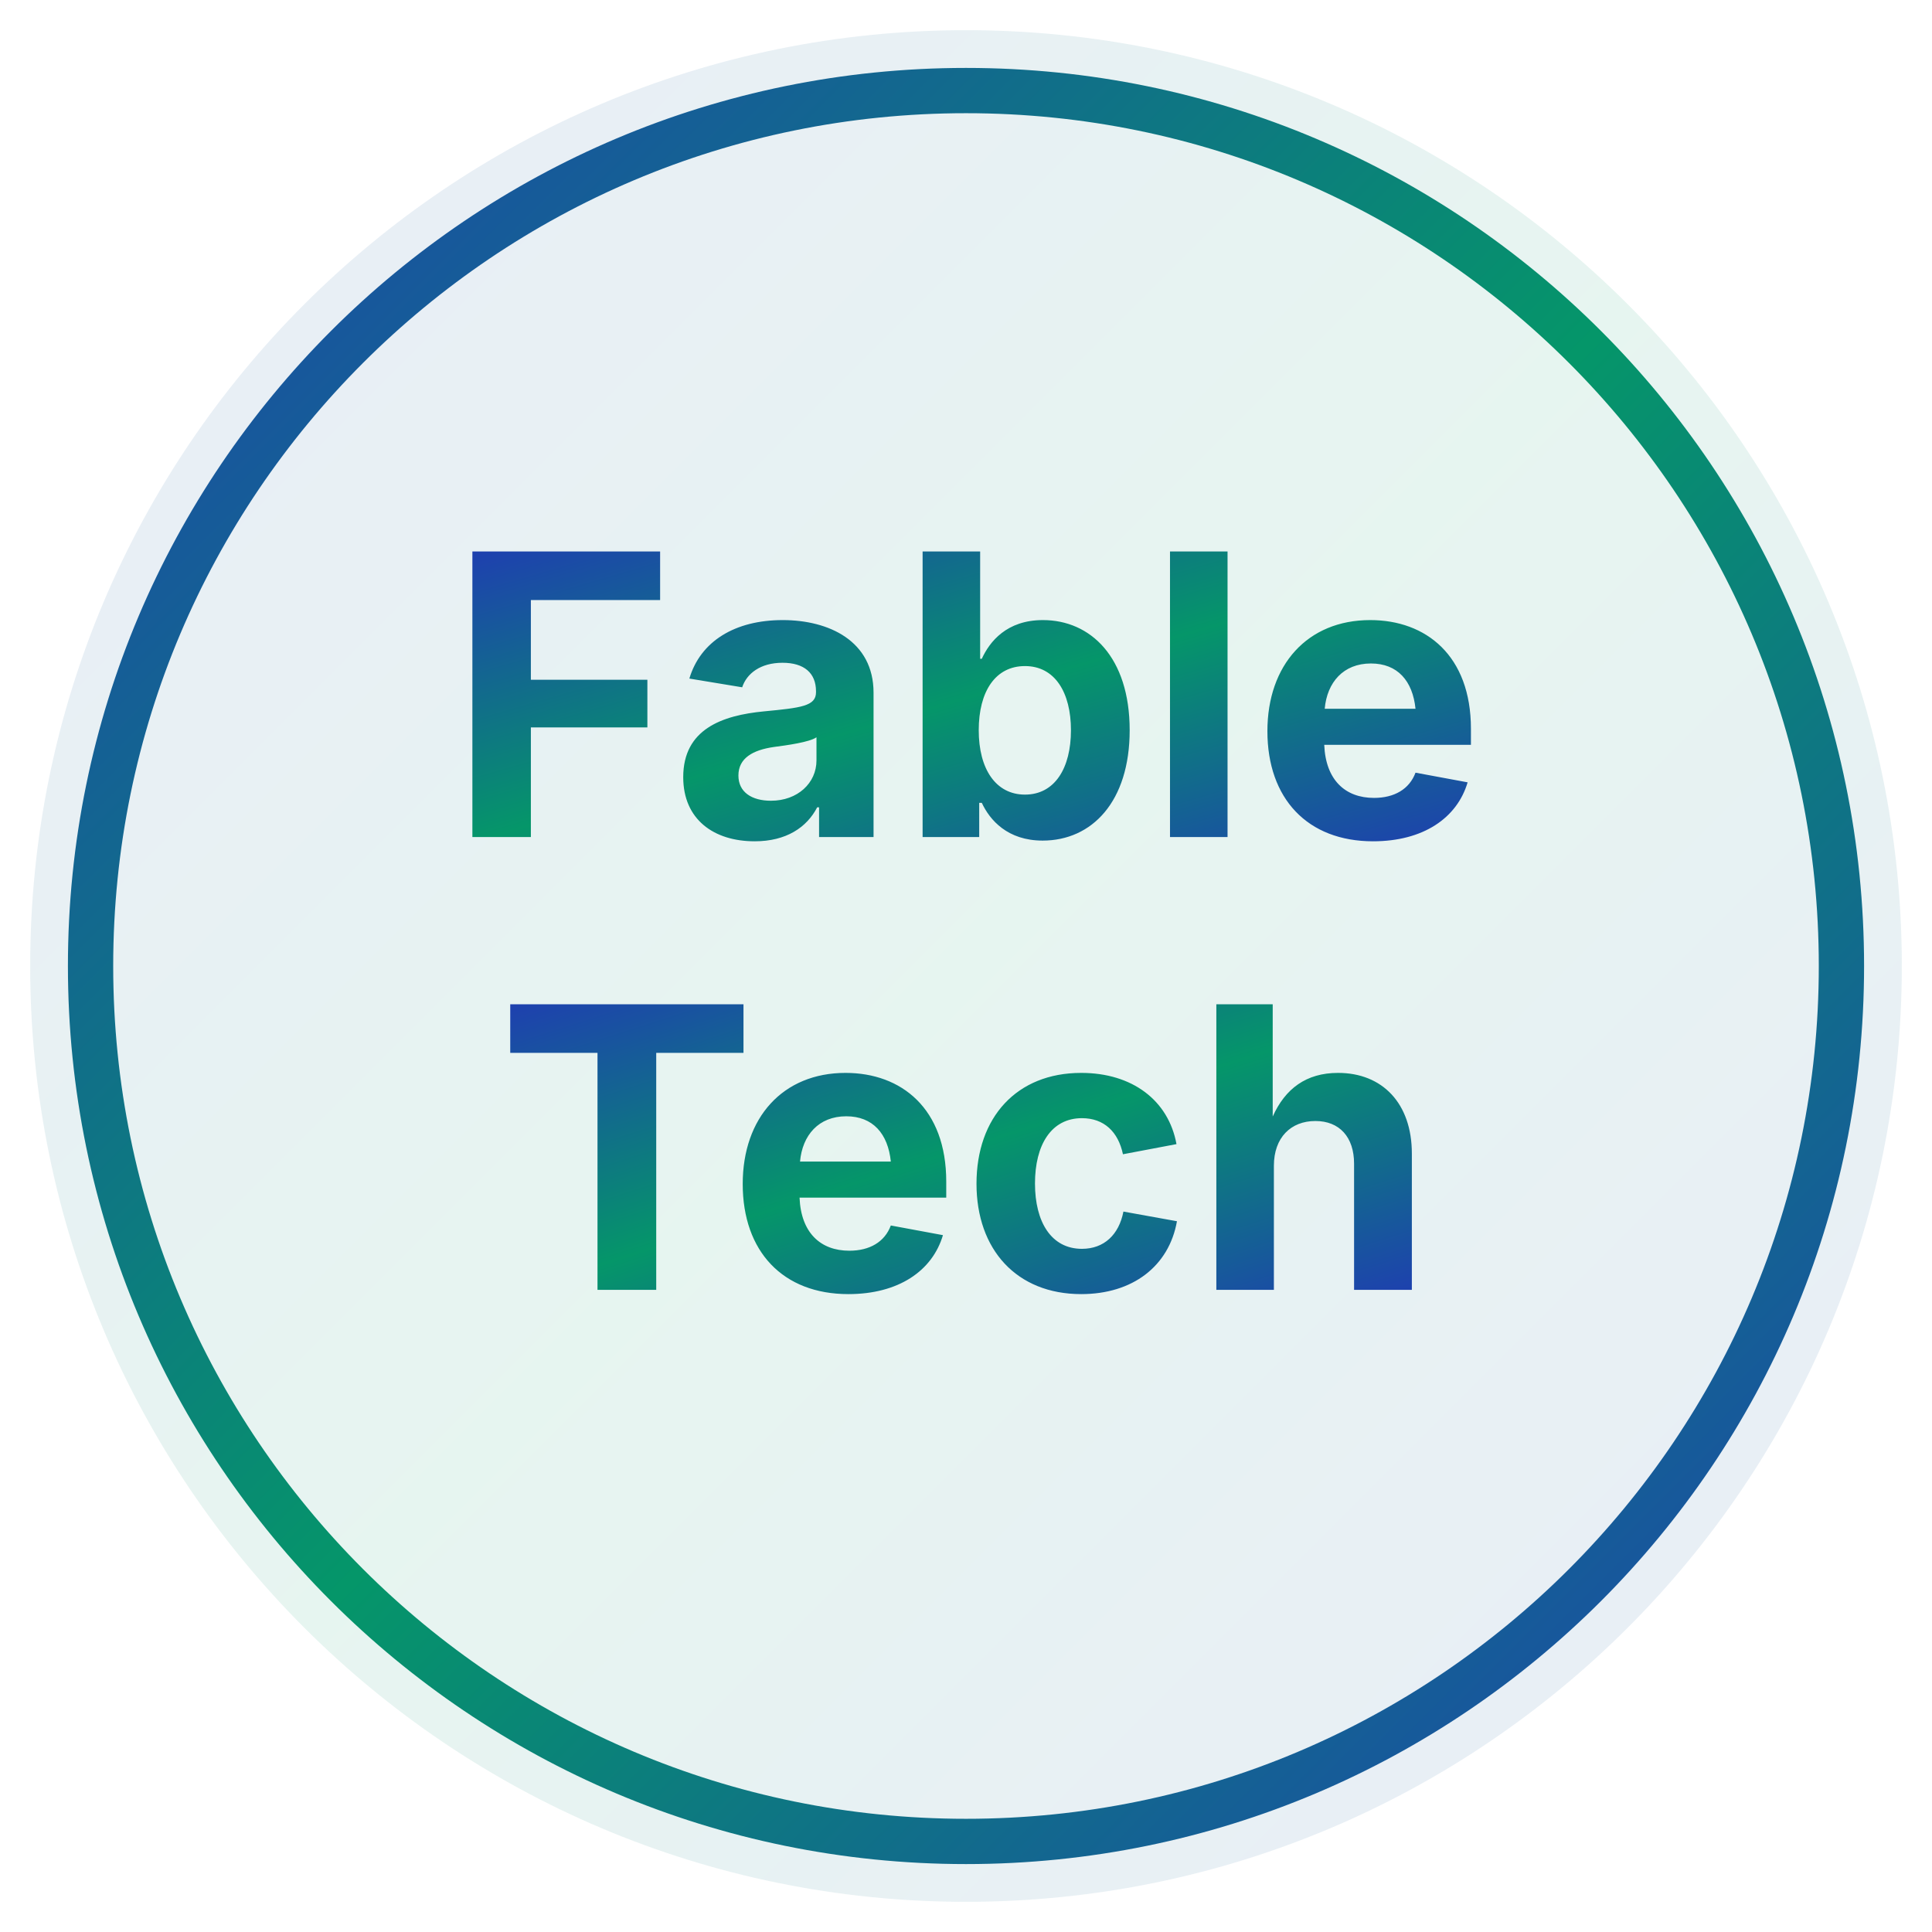
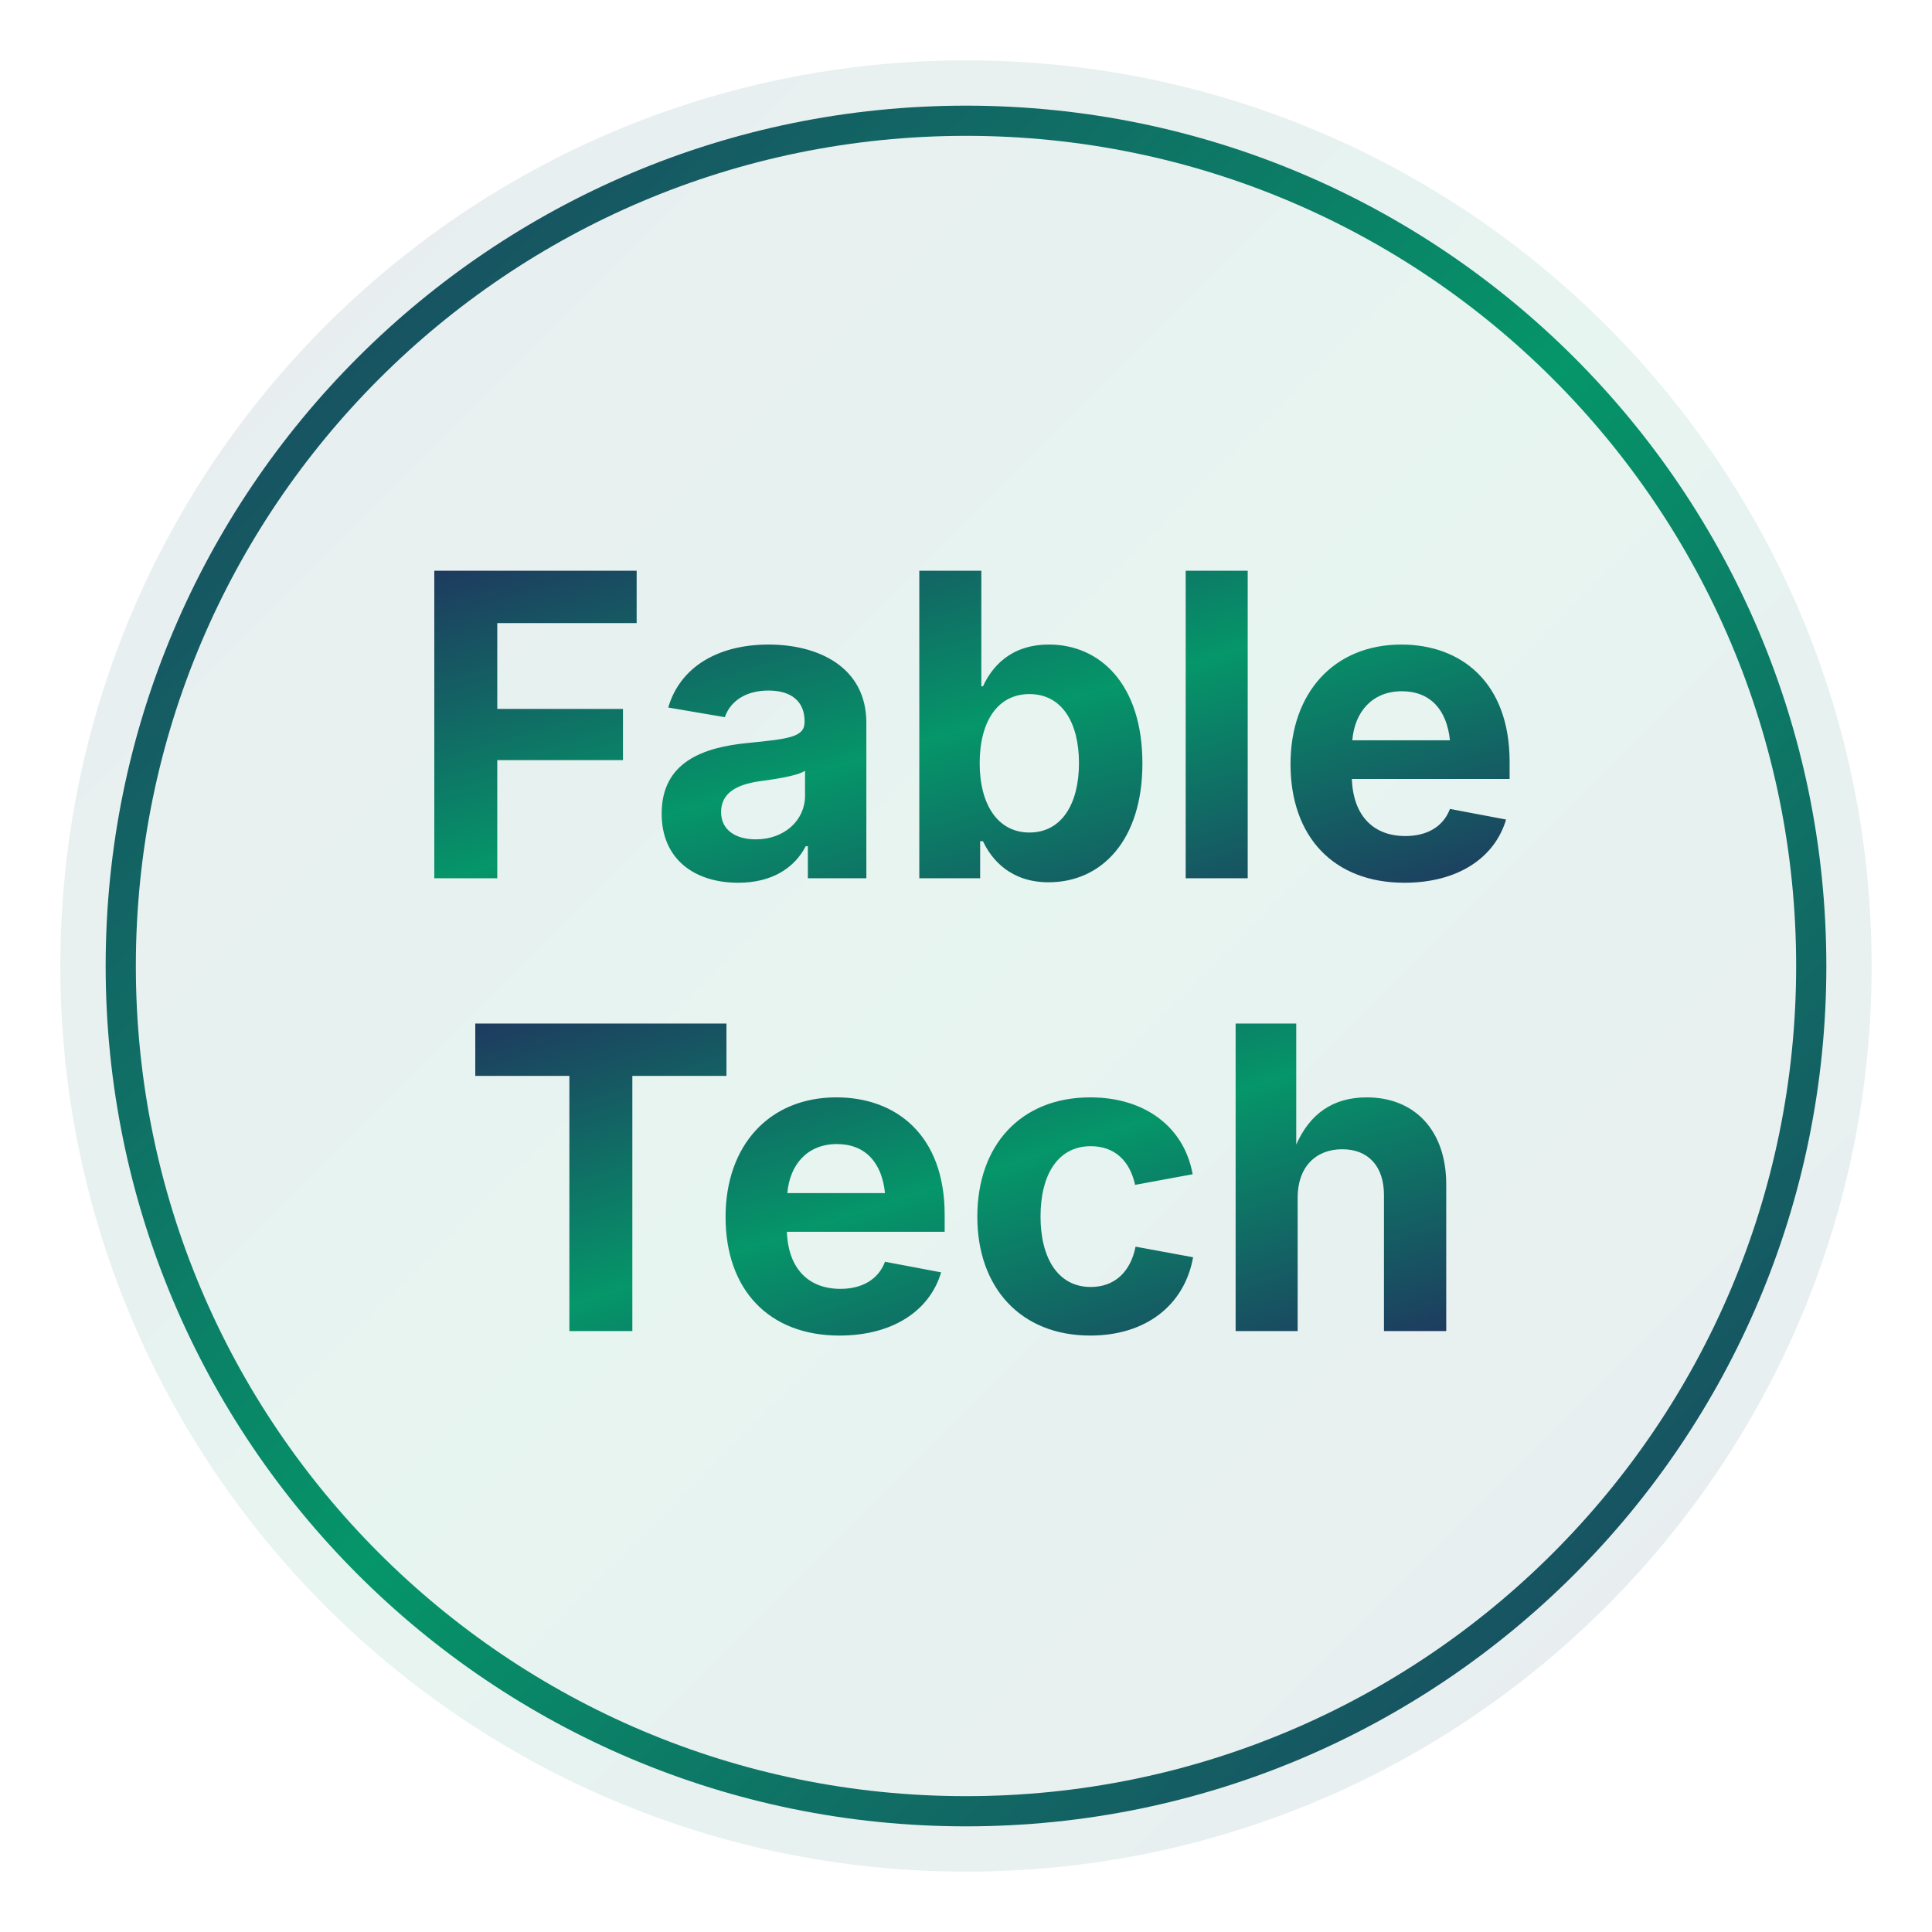
<svg xmlns="http://www.w3.org/2000/svg" viewBox="0 0 128 128">
  <defs>
-     <linearGradient id="faviconGrad" x1="0%" y1="0%" x2="100%" y2="100%">
-       <stop offset="0%" style="stop-color:#1e40af" />
+     <linearGradient id="brandGrad" x1="0%" y1="0%" x2="100%" y2="100%">
+       <stop offset="0%" style="stop-color:#1e3a5f" />
      <stop offset="50%" style="stop-color:#059669" />
-       <stop offset="100%" style="stop-color:#1e40af" />
+       <stop offset="100%" style="stop-color:#1e3a5f" />
    </linearGradient>
  </defs>
-   <circle cx="64" cy="64" r="62" fill="url(#faviconGrad)" opacity="0.1" />
-   <circle cx="64" cy="64" r="58" stroke="url(#faviconGrad)" stroke-width="3" fill="none" />
-   <text x="64" y="46" font-family="Inter, Arial, sans-serif" font-size="26" font-weight="700" text-anchor="middle" dominant-baseline="central" fill="url(#faviconGrad)">Fable</text>
-   <text x="64" y="76" font-family="Inter, Arial, sans-serif" font-size="26" font-weight="700" text-anchor="middle" dominant-baseline="central" fill="url(#faviconGrad)">Tech</text>
+   <circle cx="64" cy="64" r="60" fill="url(#brandGrad)" opacity="0.1" />
+   <circle cx="64" cy="64" r="56" stroke="url(#brandGrad)" stroke-width="2" fill="none" />
+   <text x="64" y="48" font-family="Inter, Arial, sans-serif" font-size="28" font-weight="700" text-anchor="middle" dominant-baseline="central" fill="url(#brandGrad)">Fable</text>
+   <text x="64" y="78" font-family="Inter, Arial, sans-serif" font-size="28" font-weight="700" text-anchor="middle" dominant-baseline="central" fill="url(#brandGrad)">Tech</text>
</svg>
